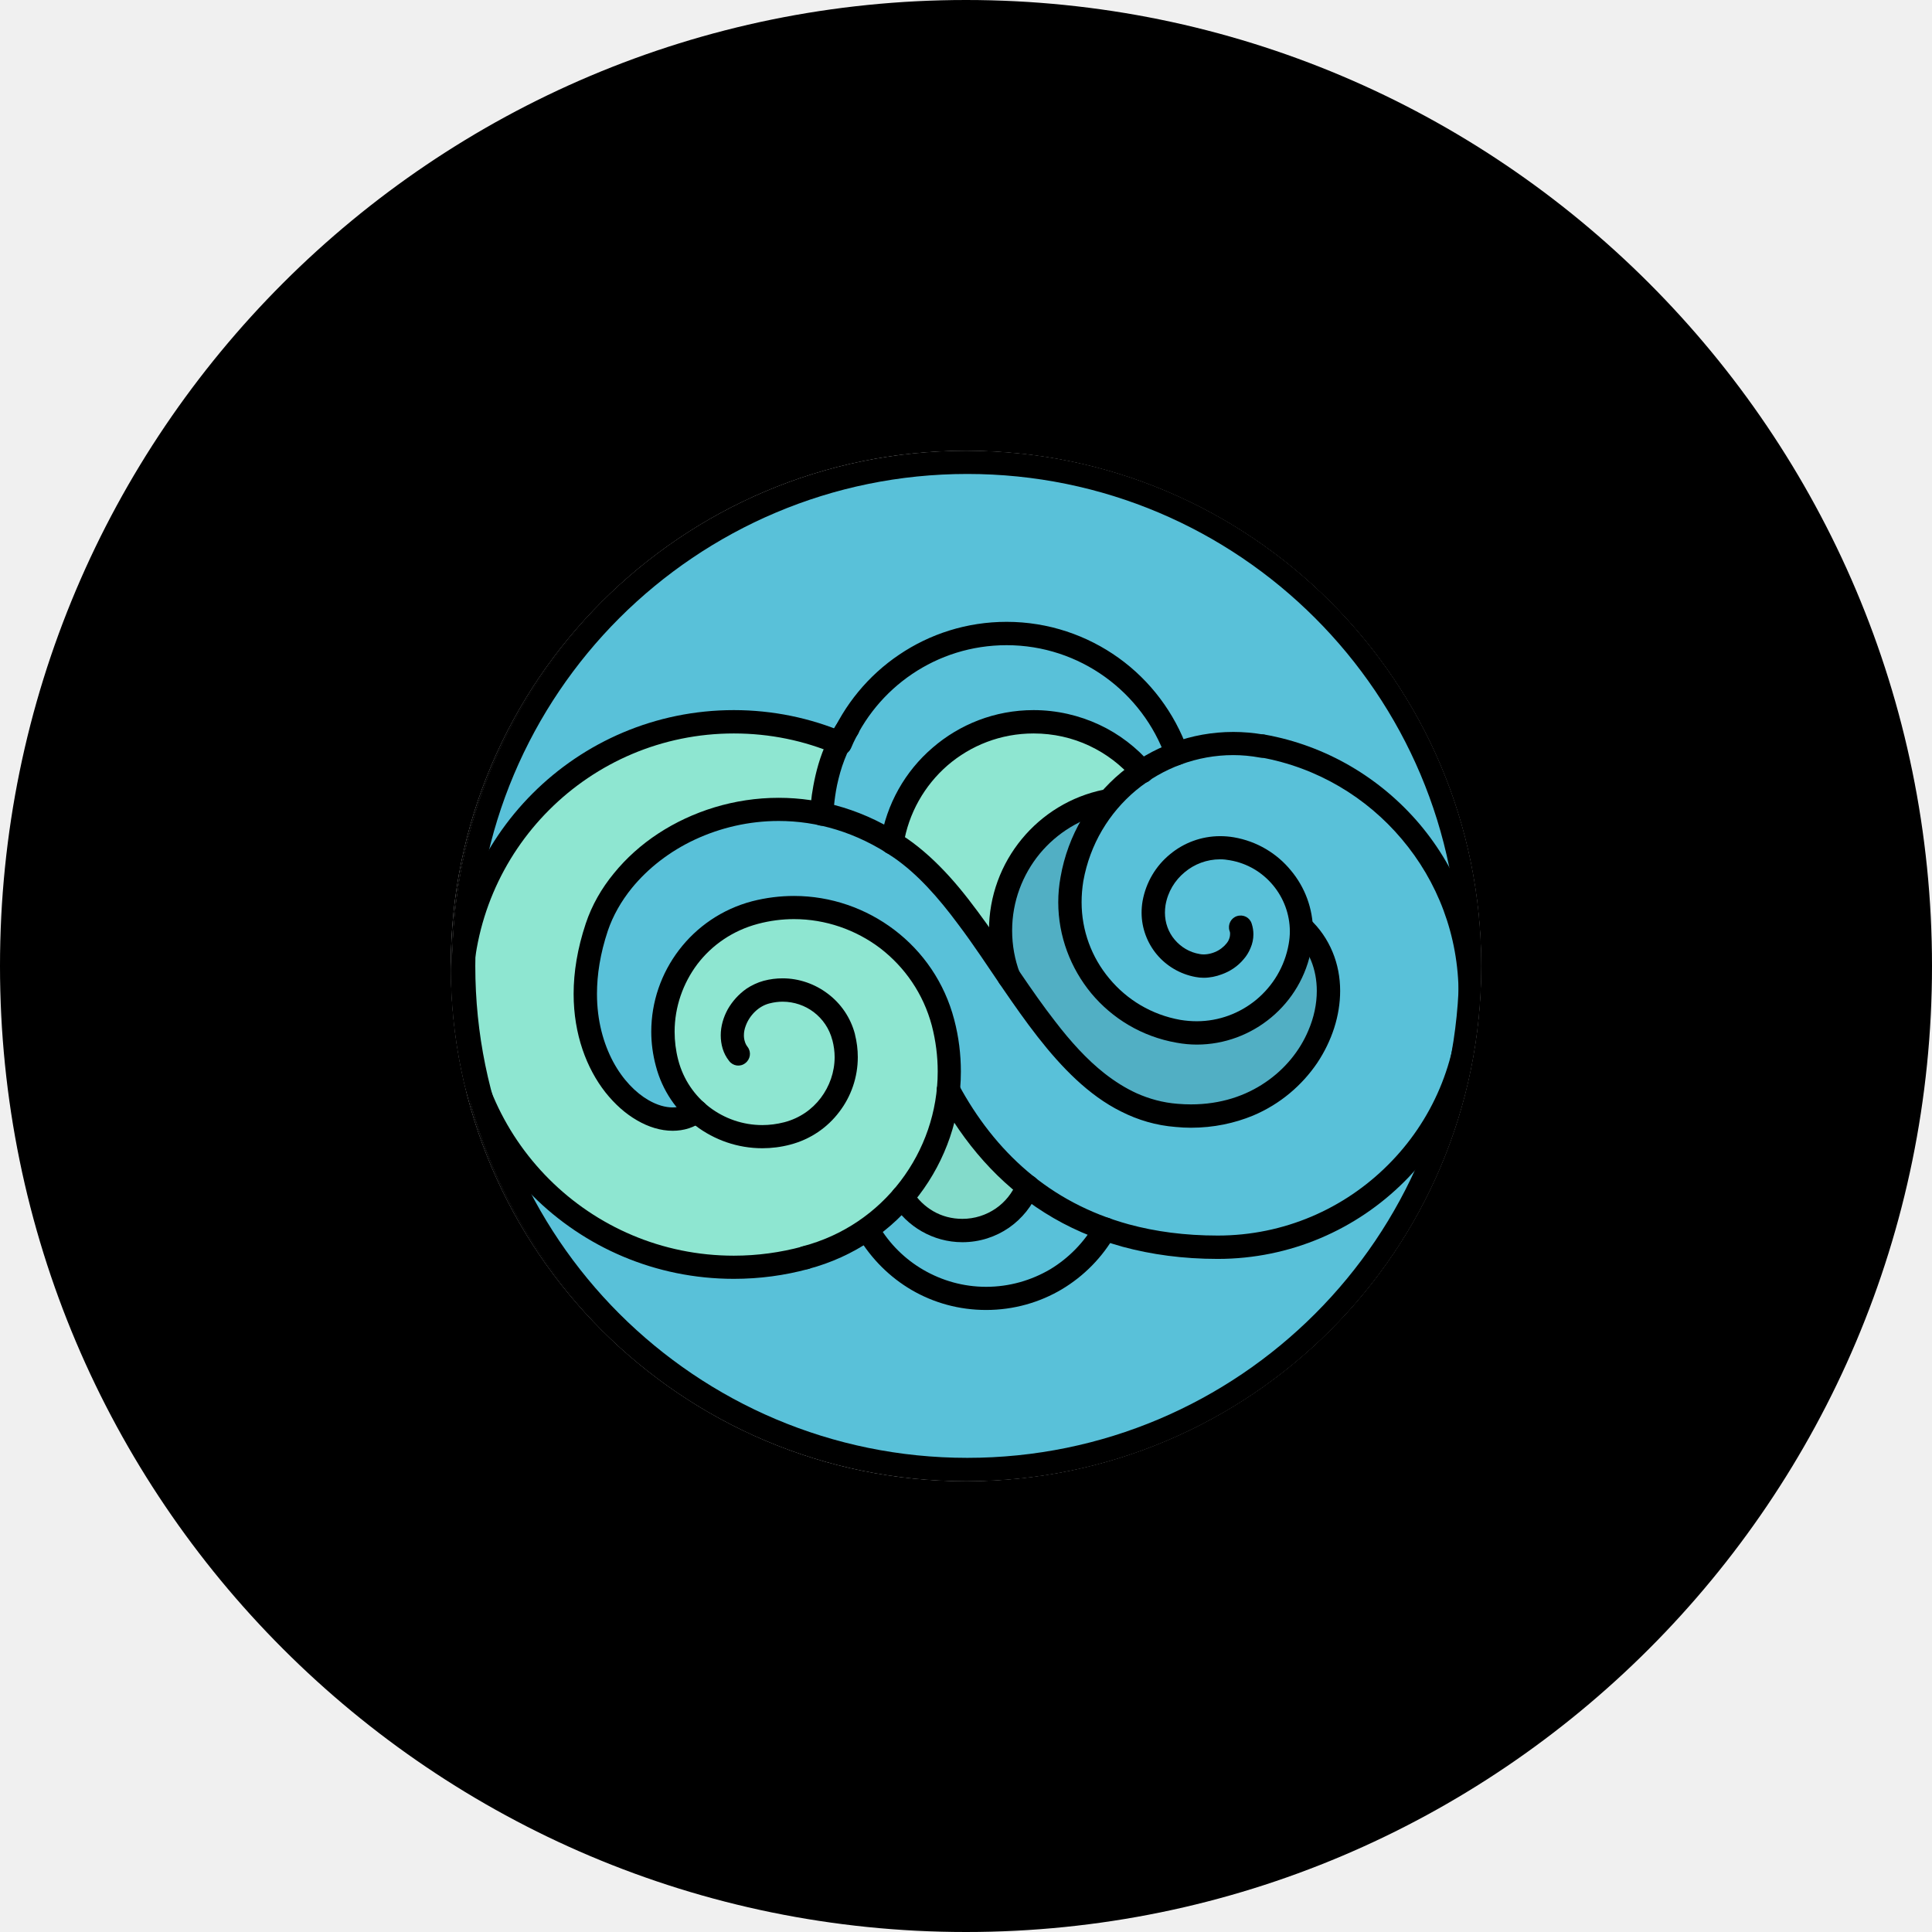
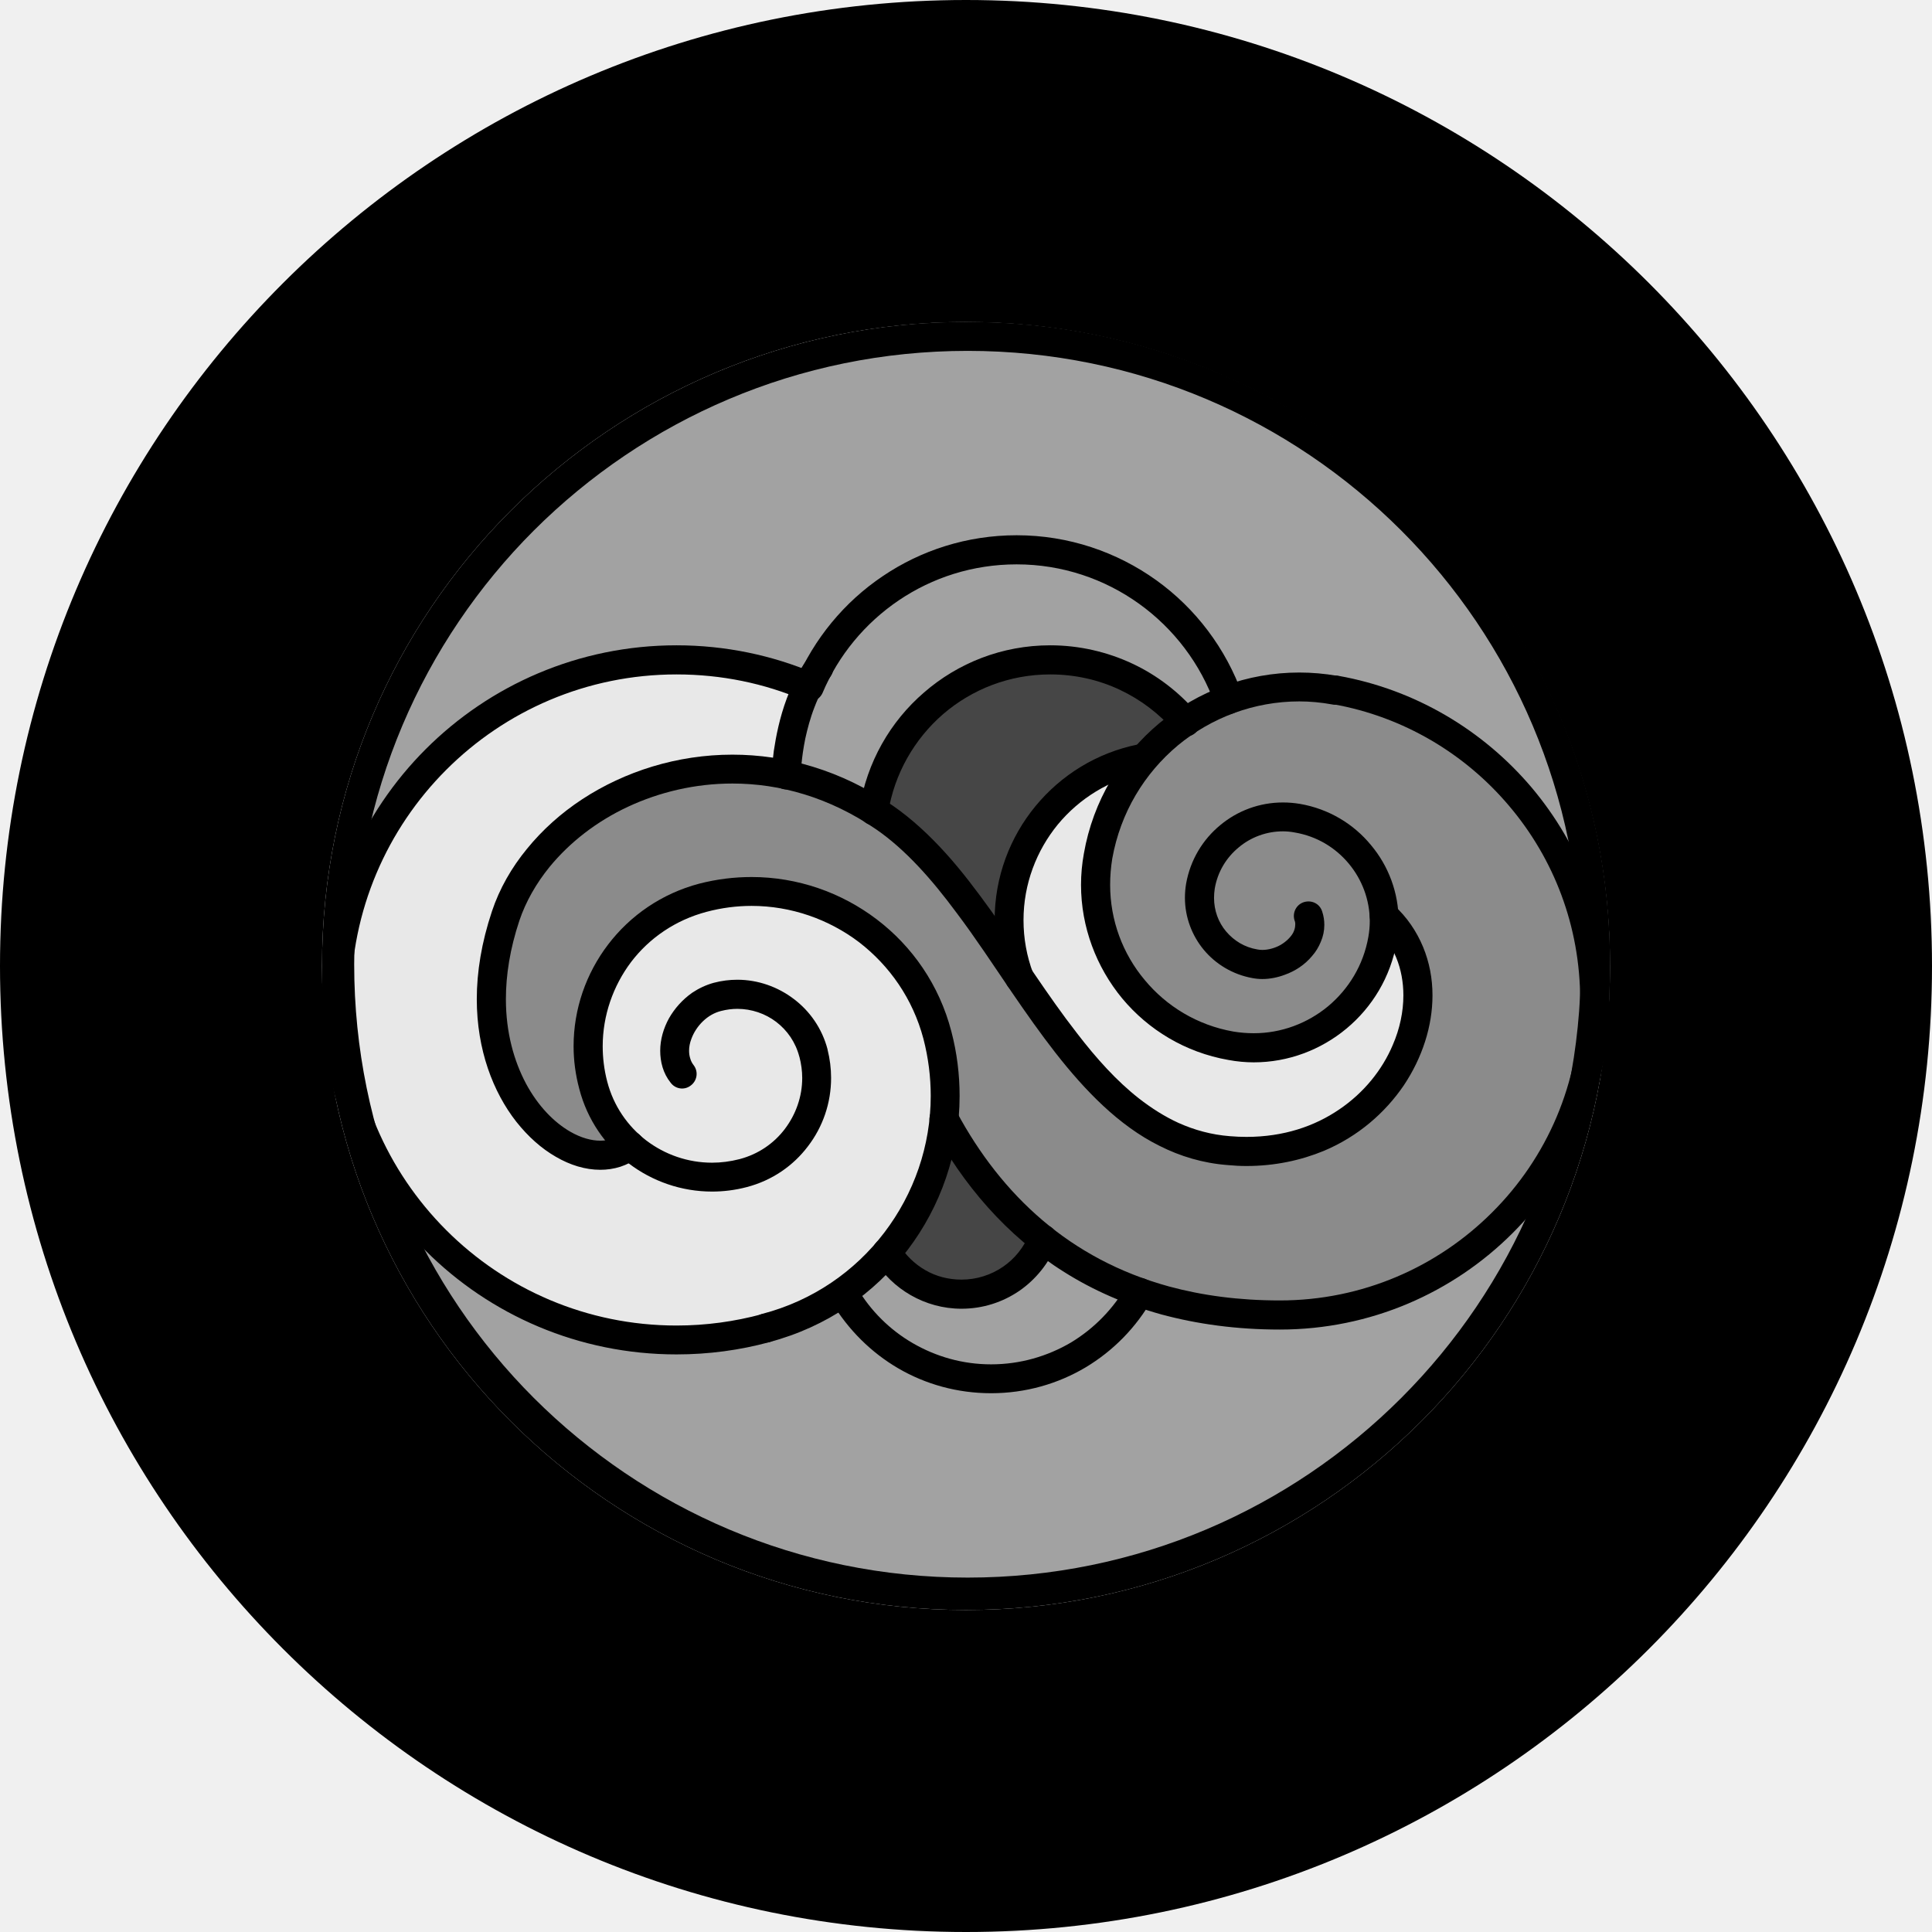
<svg xmlns="http://www.w3.org/2000/svg" style="isolation:isolate" viewBox="0 0 960 960" width="960pt" height="960pt">
-   <g>
+   <defs>
+     <clipPath id="_clipPath_N3Wp8GJYSjOvTK4nupOxmdDxIlHEKq0A">
+       <rect width="960" height="960" />
+     </clipPath>
+   </defs>
+   <g clip-path="url(#_clipPath_N3Wp8GJYSjOvTK4nupOxmdDxIlHEKq0A)">
+     <path d=" M 0 480 C 0 215.081 215.081 0 480 0 C 744.919 0 960 215.081 960 480 C 960 744.919 744.919 960 480 960 C 215.081 960 0 744.919 0 480 Z  M 160 480 C 160 303.387 303.387 160 480 160 C 656.613 160 800 303.387 800 480 C 800 656.613 656.613 800 480 800 C 303.387 800 160 656.613 160 480 Z " fill-rule="evenodd" fill="rgb(0,0,0)" />
+     <path d=" M 160 480 C 160 303.387 303.387 160 480 160 C 656.613 160 800 303.387 800 480 C 800 656.613 656.613 800 480 800 C 303.387 800 160 656.613 160 480 Z  M 184 480 C 183.99 459.96 186.01 439.98 190.02 420.35 C 193.92 401.33 199.69 382.74 207.26 364.85 C 222.17 329.69 243.72 297.73 270.74 270.74 C 297.73 243.72 329.69 222.17 364.85 207.26 C 382.74 199.69 401.33 193.92 420.35 190.02 C 439.98 186.01 459.97 183.99 480 184 C 500.03 183.99 520.02 186.01 539.65 190.02 C 558.67 193.92 577.26 199.69 595.15 207.26 C 630.31 222.17 662.27 243.72 689.26 270.74 C 716.28 297.73 737.83 329.69 752.74 364.85 C 760.31 382.74 766.08 401.33 769.98 420.35 C 773.99 439.98 776.01 459.97 776 480 C 776.01 500.03 773.99 520.02 769.98 539.65 C 766.08 558.67 760.31 577.26 752.74 595.15 C 737.83 630.31 716.28 662.27 689.26 689.26 C 662.27 716.28 630.31 737.83 595.15 752.74 C 577.26 760.31 558.67 766.08 539.65 769.98 C 520.02 773.99 500.03 776.01 480 776 C 459.97 776.01 439.98 773.99 420.35 769.98 C 401.33 766.08 382.74 760.31 364.85 752.74 C 329.69 737.83 297.73 716.28 270.74 689.26 C 243.72 662.27 222.17 630.31 207.26 595.15 C 199.69 577.26 193.92 558.67 190.02 539.65 C 186.01 520.02 183.99 500.03 184 480 Z " fill-rule="evenodd" fill="rgb(0,0,0)" />
    <g>
-       <g>
-         <g>
-           <path d=" M 730.902 480 C 730.902 618.187 618.845 730.152 480.66 730.152 C 342.475 730.152 230.418 618.187 230.418 480 C 230.418 341.813 342.475 229.754 480.66 229.754 C 618.845 229.754 730.902 341.813 730.902 480 Z " fill="rgb(89,193,217)" />
-           <path d=" M 366.245 358.603 C 384.733 358.603 402.56 362.565 418.595 369.073 C 410.766 384.825 410.012 402.37 410.012 404.351 C 360.02 393.881 311.254 421.895 298.237 460.663 C 275.788 527.257 324.837 569.421 347.758 552.348 C 340.872 546.028 335.495 537.916 333.043 528.2 C 324.365 495.375 344.173 462.078 376.715 453.4 C 417.652 442.741 459.532 467.266 470.19 508.109 C 473.114 519.428 473.869 530.747 472.831 541.689 C 470.945 561.403 462.739 579.891 450.099 594.794 C 444.911 600.737 438.969 606.113 432.366 610.735 C 423.405 617.055 413.124 621.866 401.805 624.884 L 401.805 625.073 C 390.581 627.997 378.602 629.695 366.245 629.695 C 291.352 629.695 230.701 569.138 230.701 494.149 C 230.701 419.254 291.352 358.603 366.245 358.603 Z " fill="rgb(142,230,209)" />
-           <path d=" M 550.743 610.641 C 539.141 631.298 516.975 645.07 491.602 645.07 C 466.7 645.07 445.1 631.77 433.121 611.867 L 432.366 610.735 C 438.969 606.113 444.911 600.737 450.099 594.794 C 456.23 604.793 467.172 611.396 479.811 611.396 C 494.62 611.396 507.165 602.34 512.353 589.512 C 523.389 598.379 536.312 605.642 550.743 610.641 L 550.743 610.641 Z " fill="rgb(89,193,217)" />
-           <path d=" M 512.353 589.512 C 507.165 602.34 494.62 611.396 479.811 611.396 C 467.172 611.396 456.23 604.793 450.099 594.794 C 462.739 579.891 470.945 561.403 472.831 541.689 C 483.018 560.177 495.846 576.589 512.353 589.512 Z " fill="rgb(131,219,203)" />
-           <path d=" M 515.089 358.603 C 536.783 358.603 556.025 368.318 569.042 383.41 C 562.722 387.655 556.968 392.843 552.064 398.597 L 551.309 397.937 C 521.22 404.068 498.865 430.762 498.865 462.361 C 498.865 470.473 500.28 478.019 502.921 485.188 C 486.32 460.852 470.19 435.856 449.156 421.424 C 447.741 420.48 446.326 419.632 444.911 418.783 C 450.288 384.825 479.717 358.603 515.089 358.603 L 515.089 358.603 Z " fill="rgb(142,230,209)" />
-           <path d=" M 587.247 512.542 C 615.544 517.353 642.709 498.394 647.52 470.001 Q 648.463 465.38 647.991 460.663 L 648.18 460.663 C 681.193 490.753 650.821 559.705 586.303 554.234 C 548.951 551.122 525.653 518.768 502.921 485.377 L 502.921 485.188 C 500.28 478.019 498.865 470.473 498.865 462.361 C 498.865 430.762 521.22 404.068 551.309 397.937 L 552.064 398.597 C 543.197 409.256 536.783 422.273 534.236 436.799 C 528.011 472.36 551.686 506.223 587.247 512.542 Z " fill="rgb(81,175,196)" />
-           <path d=" M 629.032 370.677 C 687.702 381.147 732.128 432.46 732.128 494.149 C 732.128 563.573 675.911 619.696 606.677 619.696 C 585.643 619.696 567.156 616.584 550.743 610.641 C 536.312 605.642 523.389 598.379 512.353 589.512 C 495.846 576.589 483.018 560.177 472.831 541.689 C 473.869 530.747 473.114 519.428 470.19 508.109 C 459.532 467.266 417.652 442.741 376.715 453.4 C 344.173 462.078 324.365 495.375 333.043 528.2 C 335.495 537.916 340.872 546.028 347.758 552.348 C 324.837 569.421 275.788 527.257 298.237 460.663 C 311.254 421.895 360.02 393.881 410.012 404.351 C 421.708 406.898 433.498 411.614 444.911 418.783 C 446.326 419.632 447.741 420.48 449.156 421.424 C 470.19 435.856 486.32 460.852 502.921 485.188 L 502.921 485.377 C 525.653 518.768 548.951 551.122 586.303 554.234 C 650.821 559.705 681.193 490.753 648.18 460.663 L 647.991 460.663 Q 648.463 465.38 647.52 470.001 C 642.709 498.394 615.544 517.353 587.247 512.542 C 551.686 506.223 528.011 472.36 534.236 436.799 C 536.783 422.273 543.197 409.256 552.064 398.597 C 556.968 392.843 562.722 387.655 569.042 383.41 C 574.324 379.826 580.172 376.808 586.303 374.45 C 599.414 369.545 613.846 368.035 628.56 370.677 L 629.032 370.677 Z " fill="rgb(89,193,217)" />
-           <path d=" M 398.693 619.414 C 387.845 622.337 376.432 623.941 364.642 623.941 C 328.798 623.941 296.351 609.415 272.864 585.928 C 249.377 562.441 234.852 530.087 234.852 494.243 C 234.852 458.399 249.377 425.951 272.864 402.464 C 296.351 378.977 328.798 364.451 364.642 364.451 C 382.563 364.451 399.636 368.035 415.105 374.638 C 418.029 375.864 421.425 374.544 422.651 371.62 C 423.877 368.601 422.557 365.206 419.633 363.979 C 402.748 356.811 384.072 352.849 364.642 352.849 C 325.591 352.849 290.22 368.696 264.658 394.258 C 239.096 419.82 223.344 455.192 223.344 494.243 C 223.344 533.2 239.096 568.572 264.658 594.134 C 290.22 619.696 325.591 635.449 364.642 635.449 C 377.47 635.449 389.92 633.751 401.711 630.544 C 404.824 629.695 406.616 626.582 405.767 623.469 C 405.012 620.357 401.805 618.564 398.693 619.414 L 398.693 619.414 Z " fill="rgb(0,0,0)" />
-           <path d=" M 626.391 376.336 C 654.405 381.335 679.024 396.144 696.568 416.99 C 714.207 437.836 724.771 464.719 724.771 494.243 C 724.771 527.352 711.377 557.253 689.683 578.853 C 667.988 600.548 638.087 613.943 605.074 613.943 C 588.756 613.943 574.136 611.962 560.93 608.377 C 541.028 602.907 524.427 593.851 510.467 581.966 C 496.507 570.081 485.188 555.366 476.321 538.859 C 474.718 536.029 471.228 534.992 468.492 536.501 C 465.663 538.01 464.625 541.5 466.134 544.33 C 478.774 567.817 496.129 588.192 519.144 602.623 C 530.652 609.887 543.574 615.546 557.817 619.508 C 572.155 623.375 587.813 625.545 605.074 625.545 C 641.294 625.545 674.119 610.83 697.889 587.06 C 721.658 563.29 736.373 530.464 736.373 494.243 C 736.373 461.984 724.677 432.366 705.435 409.539 C 686.098 386.712 659.122 370.488 628.466 365.017 C 625.353 364.451 622.335 366.526 621.769 369.639 C 621.203 372.752 623.278 375.77 626.391 376.336 L 626.391 376.336 Z " fill="rgb(0,0,0)" />
-           <path d=" M 544.14 607.811 C 538.764 617.244 531.029 625.167 521.786 630.733 C 512.448 636.203 501.6 639.411 489.998 639.411 C 478.585 639.411 468.021 636.298 458.871 631.015 C 449.722 625.733 441.987 618.093 436.611 608.943 C 434.913 606.208 431.423 605.359 428.688 606.962 C 425.952 608.566 425.009 612.15 426.613 614.886 C 433.121 625.639 442.176 634.694 453.023 641.014 C 463.871 647.334 476.51 650.918 489.998 650.918 C 503.77 650.918 516.692 647.145 527.634 640.637 C 538.67 634.034 547.819 624.696 554.139 613.565 C 555.742 610.735 554.799 607.245 551.969 605.642 C 549.234 604.133 545.65 605.076 544.14 607.811 Z " fill="rgb(0,0,0)" />
-           <path d=" M 401.617 630.544 C 424.443 624.507 443.402 611.301 456.702 593.851 C 469.907 576.495 477.453 554.989 477.453 532.445 C 477.453 523.956 476.416 515.278 474.152 506.694 C 469.341 488.206 458.588 472.831 444.44 462.078 C 430.291 451.325 412.841 445.194 394.542 445.194 C 387.657 445.194 380.677 446.043 373.697 447.835 C 358.699 451.797 346.154 460.569 337.382 472.077 C 328.61 483.584 323.611 497.733 323.611 512.637 C 323.611 518.296 324.365 523.956 325.874 529.615 C 329.081 541.972 336.25 552.159 345.588 559.328 C 355.02 566.497 366.622 570.553 378.79 570.553 C 383.318 570.553 388.034 569.987 392.656 568.761 C 402.748 566.119 411.143 560.271 416.992 552.536 C 422.934 544.802 426.235 535.275 426.235 525.276 C 426.235 521.503 425.764 517.73 424.82 513.957 L 424.82 513.863 C 422.651 505.562 417.746 498.582 411.332 493.772 C 405.012 488.961 397.089 486.131 388.883 486.131 C 385.77 486.131 382.658 486.508 379.45 487.357 C 376.338 488.206 373.414 489.621 370.867 491.319 C 367 494.054 363.887 497.545 361.623 501.506 C 359.454 505.468 358.133 509.901 358.133 514.429 C 358.133 516.598 358.416 518.862 359.076 521.032 C 359.737 523.201 360.774 525.276 362.284 527.163 C 364.17 529.71 367.754 530.276 370.301 528.295 C 372.848 526.408 373.414 522.824 371.527 520.277 Q 370.49 518.956 370.112 517.542 Q 369.641 516.127 369.641 514.429 C 369.641 512.92 369.924 511.316 370.584 509.618 C 371.527 507.071 373.131 504.619 375.206 502.638 C 377.281 500.657 379.733 499.242 382.374 498.582 Q 385.676 497.733 388.883 497.733 C 394.542 497.733 400.013 499.62 404.352 502.921 C 408.785 506.317 412.087 511.033 413.596 516.881 L 413.596 516.787 Q 414.728 521.126 414.728 525.276 C 414.728 532.728 412.181 539.802 407.842 545.556 C 403.503 551.31 397.278 555.649 389.732 557.63 C 386.053 558.573 382.374 559.045 378.79 559.045 C 369.169 559.045 360.02 555.838 352.568 550.178 C 345.211 544.519 339.551 536.501 337.005 526.691 C 335.778 521.975 335.212 517.259 335.212 512.637 C 335.212 500.374 339.363 488.584 346.531 479.057 C 353.794 469.53 364.17 462.361 376.621 459.06 C 382.658 457.456 388.694 456.702 394.542 456.702 C 410.2 456.702 425.292 461.984 437.46 471.228 C 449.533 480.566 458.777 493.677 463.022 509.618 C 465.002 517.259 465.946 524.899 465.946 532.445 C 465.946 552.348 459.249 571.402 447.458 586.871 C 435.762 602.246 418.972 614.037 398.693 619.319 C 395.674 620.168 393.788 623.281 394.637 626.394 C 395.391 629.506 398.598 631.298 401.617 630.544 L 401.617 630.544 Z " fill="rgb(0,0,0)" />
-           <path d=" M 627.995 365.017 Q 620.354 363.696 612.808 363.696 C 591.963 363.696 572.343 371.148 557.063 383.882 C 541.782 396.616 530.652 414.727 526.973 435.856 Q 525.841 442.081 525.841 448.307 C 525.841 465.191 531.973 481.132 542.254 493.583 C 552.63 506.034 567.344 515.089 584.605 518.108 Q 589.699 519.051 594.698 519.051 C 608.47 519.051 621.486 514.052 631.673 505.562 C 641.86 497.073 649.217 485.094 651.67 471.039 Q 652.425 466.889 652.425 462.833 C 652.425 451.419 648.369 440.76 641.389 432.46 C 634.503 424.065 624.599 418.028 613.091 416.047 Q 609.696 415.481 606.3 415.481 C 596.962 415.481 588.19 418.783 581.304 424.536 C 574.418 430.196 569.419 438.308 567.721 447.835 Q 567.25 450.665 567.25 453.494 C 567.25 461.229 570.08 468.587 574.796 474.246 C 579.512 479.906 586.303 484.056 594.132 485.471 Q 596.113 485.848 598.094 485.848 C 601.206 485.848 604.319 485.188 607.055 484.15 C 611.299 482.641 615.072 480.094 617.902 476.699 C 619.411 475.001 620.543 473.114 621.392 471.039 C 622.335 468.87 622.807 466.606 622.807 464.248 C 622.807 462.455 622.524 460.663 621.958 458.965 C 621.015 455.853 617.808 454.249 614.695 455.192 C 611.676 456.136 609.979 459.343 610.922 462.455 Q 611.299 463.304 611.205 464.248 C 611.205 465.285 610.922 466.323 610.356 467.455 C 609.413 469.153 607.621 470.945 605.357 472.265 C 603.187 473.492 600.546 474.246 598.094 474.246 Q 597.056 474.246 596.113 474.057 C 591.02 473.209 586.775 470.567 583.662 466.889 C 580.549 463.21 578.852 458.494 578.852 453.494 Q 578.852 451.702 579.135 449.816 C 580.267 443.119 583.757 437.459 588.661 433.403 C 593.472 429.347 599.697 426.989 606.3 426.989 Q 608.658 426.989 611.111 427.461 C 619.883 428.97 627.24 433.497 632.522 439.817 C 637.804 446.137 640.917 454.249 640.917 462.833 Q 640.917 465.851 640.351 469.058 C 638.37 480.377 632.428 489.904 624.316 496.696 C 616.11 503.487 605.734 507.449 594.698 507.449 Q 590.642 507.449 586.586 506.788 C 572.155 504.242 559.893 496.696 551.215 486.226 C 542.443 475.755 537.443 462.455 537.443 448.307 Q 537.443 443.119 538.292 437.836 C 541.594 419.443 551.12 403.879 564.42 392.749 C 577.72 381.713 594.793 375.204 612.808 375.204 Q 619.317 375.204 626.014 376.43 C 629.126 376.996 632.145 374.827 632.711 371.714 C 633.277 368.601 631.202 365.583 627.995 365.017 L 627.995 365.017 Z " fill="rgb(0,0,0)" />
-           <path d=" M 422.84 371.808 C 429.159 356.811 439.818 343.982 453.212 334.927 C 466.606 325.872 482.735 320.59 500.185 320.59 C 518.39 320.59 535.274 326.438 549.045 336.342 C 562.817 346.246 573.475 360.206 579.229 376.43 C 580.361 379.449 583.662 381.052 586.586 379.92 C 589.605 378.883 591.208 375.581 590.171 372.563 C 583.568 354.075 571.494 338.134 555.837 326.909 C 540.179 315.685 520.937 308.987 500.185 308.987 C 480.377 308.987 461.984 315.024 446.798 325.306 C 431.517 335.587 419.444 350.208 412.181 367.281 C 410.955 370.299 412.275 373.695 415.199 374.921 C 418.218 376.147 421.519 374.732 422.84 371.808 L 422.84 371.808 Z " fill="rgb(0,0,0)" />
-           <path d=" M 342.664 547.632 Q 340.778 548.952 338.702 549.612 Q 336.627 550.273 334.269 550.273 C 330.685 550.273 326.535 549.141 322.29 546.688 C 315.876 543.01 309.462 536.501 304.651 527.54 C 299.841 518.485 296.634 507.166 296.634 493.866 C 296.634 484.339 298.237 473.869 302.01 462.55 C 304.557 455.004 308.707 447.741 313.989 441.232 C 322.007 431.422 332.76 423.027 345.305 417.179 C 357.85 411.331 372.093 407.935 386.902 407.935 C 405.767 407.935 425.575 413.406 444.251 426.234 C 455.853 434.252 466.323 446.043 476.227 459.437 C 483.773 469.435 490.942 480.377 498.393 491.319 C 509.523 507.543 521.031 523.673 534.708 536.407 C 541.499 542.727 548.951 548.292 557.157 552.348 C 565.363 556.498 574.418 559.234 584.228 559.988 Q 588.095 560.366 591.774 560.366 C 603.093 560.366 613.469 558.102 622.618 554.329 C 636.295 548.575 647.048 539.142 654.5 528.2 C 661.857 517.164 665.913 504.619 665.913 492.357 C 665.913 485.66 664.687 479.151 662.14 473.02 C 659.593 466.889 655.726 461.135 650.538 456.419 C 648.18 454.249 644.501 454.438 642.426 456.796 C 640.257 459.154 640.445 462.833 642.803 464.908 C 646.671 468.587 649.595 472.737 651.481 477.359 C 653.368 481.981 654.311 487.074 654.311 492.357 C 654.311 498.865 652.896 505.657 650.066 512.165 C 645.916 521.975 638.653 531.125 628.749 537.822 C 618.939 544.519 606.583 548.763 591.774 548.763 Q 588.567 548.763 585.171 548.48 C 577.814 547.915 571.023 546.028 564.703 543.198 C 559.138 540.651 553.95 537.35 548.857 533.388 C 540.085 526.503 531.973 517.542 524.238 507.449 C 512.542 492.451 501.695 475.095 490.093 458.777 C 484.245 450.665 478.302 442.741 471.794 435.573 C 465.38 428.498 458.4 421.99 450.759 416.707 C 430.197 402.559 408.031 396.427 386.902 396.427 C 364.83 396.427 343.985 403.125 327.101 414.161 C 318.611 419.726 311.16 426.423 305.029 433.969 C 298.898 441.421 294.087 449.816 291.069 458.871 C 286.919 471.322 285.032 483.018 285.032 493.866 C 285.032 514.052 291.54 530.936 300.784 542.727 C 305.5 548.669 310.782 553.385 316.536 556.687 C 322.196 559.988 328.232 561.875 334.269 561.875 C 336.91 561.875 339.646 561.497 342.287 560.649 C 344.834 559.8 347.286 558.573 349.55 556.876 C 352.096 554.989 352.662 551.31 350.682 548.763 C 348.795 546.217 345.211 545.745 342.664 547.632 L 342.664 547.632 Z " fill="rgb(0,0,0)" />
-           <path d=" M 414.162 404.539 L 410.766 404.539 L 414.162 404.539 L 410.766 404.539 L 414.162 404.539 C 414.162 403.879 414.35 397.842 415.954 390.013 C 416.803 386.146 417.935 381.807 419.633 377.468 C 421.236 373.223 423.405 368.979 426.047 365.206 C 427.933 362.565 427.273 358.98 424.632 357.094 C 422.085 355.301 418.501 355.867 416.614 358.508 C 413.124 363.508 410.577 368.79 408.597 373.978 C 405.673 381.807 404.258 389.259 403.409 394.918 C 402.654 400.483 402.654 404.256 402.654 404.351 C 402.56 407.558 405.107 410.199 408.314 410.293 C 411.521 410.293 414.067 407.746 414.162 404.539 L 414.162 404.539 Z " fill="rgb(0,0,0)" />
-           <path d=" M 448.967 419.632 C 451.42 404.068 459.437 390.202 470.851 380.298 C 482.358 370.393 497.261 364.451 513.579 364.451 C 523.483 364.451 532.916 366.62 541.311 370.582 C 549.706 374.544 557.157 380.203 563.1 387.184 C 565.175 389.636 568.853 389.919 571.306 387.844 C 573.664 385.769 573.947 382.09 571.872 379.637 C 564.797 371.431 556.12 364.734 546.216 360.112 C 536.312 355.49 525.181 352.849 513.579 352.849 C 494.337 352.849 476.793 359.923 463.305 371.62 C 449.816 383.222 440.478 399.446 437.554 417.934 C 437.082 421.046 439.252 423.971 442.365 424.536 C 445.572 425.008 448.496 422.839 448.967 419.632 L 448.967 419.632 Z " fill="rgb(0,0,0)" />
-           <path d=" M 505.279 587.343 C 503.109 592.719 499.431 597.341 494.715 600.548 C 489.998 603.755 484.339 605.642 478.208 605.642 C 472.926 605.642 468.021 604.321 463.776 601.869 C 459.532 599.416 455.947 595.926 453.401 591.776 C 451.703 589.04 448.118 588.192 445.383 589.89 C 442.742 591.587 441.893 595.172 443.497 597.813 C 447.081 603.661 452.08 608.472 458.023 611.867 C 463.965 615.263 470.851 617.244 478.208 617.244 C 486.791 617.244 494.715 614.603 501.317 610.075 C 507.826 605.547 513.013 599.133 516.032 591.682 C 517.164 588.663 515.749 585.362 512.825 584.136 C 509.806 582.909 506.411 584.419 505.279 587.343 L 505.279 587.343 Z " fill="rgb(0,0,0)" />
-           <path d=" M 506.694 483.396 C 504.241 476.793 502.921 469.813 502.921 462.361 C 502.921 447.929 508.109 434.629 516.598 424.253 C 525.181 413.878 537.16 406.426 550.837 403.596 C 553.95 403.03 555.931 399.917 555.365 396.805 C 554.705 393.692 551.686 391.711 548.479 392.371 C 532.161 395.673 517.918 404.539 507.731 416.896 C 497.544 429.253 491.413 445.1 491.413 462.361 C 491.413 471.228 493.017 479.623 495.941 487.357 C 496.978 490.376 500.374 491.885 503.298 490.753 C 506.316 489.716 507.826 486.32 506.694 483.396 L 506.694 483.396 Z " fill="rgb(0,0,0)" />
-           <path d=" M 730.902 480 L 725.054 480 C 725.054 547.443 697.7 608.566 653.462 652.805 C 609.224 697.043 548.196 724.398 480.66 724.398 C 413.124 724.398 352.096 697.043 307.764 652.805 C 263.526 608.566 236.172 547.443 236.172 480 C 236.172 412.463 263.526 351.34 307.764 307.101 C 352.096 262.862 413.124 235.508 480.66 235.508 C 548.196 235.508 609.224 262.862 653.462 307.101 C 697.7 351.34 725.054 412.463 725.054 480 L 730.902 480 L 736.656 480 C 736.656 409.256 707.981 345.303 661.668 298.989 C 615.355 252.675 551.309 224 480.66 224 C 410.012 224 345.965 252.675 299.652 298.989 C 253.339 345.303 224.665 409.256 224.665 480 C 224.665 550.65 253.339 614.697 299.652 661.011 C 345.965 707.325 410.012 736 480.66 736 C 551.309 736 615.355 707.325 661.668 661.011 C 707.981 614.697 736.656 550.65 736.656 480 L 730.902 480 Z " fill="rgb(0,0,0)" />
-         </g>
-         <path d=" M 0 480 C 0 215.081 215.081 0 480 0 C 744.919 0 960 215.081 960 480 C 960 744.919 744.919 960 480 960 C 215.081 960 0 744.919 0 480 Z  M 224 480 C 224 338.71 338.71 224 480 224 C 621.29 224 736 338.71 736 480 C 736 621.29 621.29 736 480 736 C 338.71 736 224 621.29 224 480 Z " fill-rule="evenodd" fill="rgb(255,255,255)" />
-         <mask id="_mask_7RsPJPjDMkoVO0FlQEQ1iDTeRzl0hcv3">
-           <circle vector-effect="non-scaling-stroke" cx="480" cy="480" r="480" fill="white" stroke="none" />
-         </mask>
-         <circle vector-effect="non-scaling-stroke" cx="480" cy="480" r="480" fill="none" />
-         <circle vector-effect="non-scaling-stroke" cx="480" cy="480" r="480" fill="none" mask="url(#_mask_7RsPJPjDMkoVO0FlQEQ1iDTeRzl0hcv3)" stroke-width="1" stroke="rgb(232,232,232)" stroke-linejoin="miter" stroke-linecap="square" stroke-miterlimit="3" />
-         <path d=" M 0 480 C 0 215.081 215.081 0 480 0 C 744.919 0 960 215.081 960 480 C 960 744.919 744.919 960 480 960 C 215.081 960 0 744.919 0 480 Z  M 224 480 C 224 338.71 338.71 224 480 224 C 621.29 224 736 338.71 736 480 C 736 621.29 621.29 736 480 736 C 338.71 736 224 621.29 224 480 Z " fill-rule="evenodd" fill="rgb(0,0,0)" />
-         <mask id="_mask_hkn5hZ7wGEolApHsslhqB2l9fQKbWlgf">
-           <circle vector-effect="non-scaling-stroke" cx="480" cy="480" r="256" fill="white" stroke="none" />
-         </mask>
-         <circle vector-effect="non-scaling-stroke" cx="480" cy="480" r="256" fill="none" />
-         <circle vector-effect="non-scaling-stroke" cx="480" cy="480" r="256" fill="none" mask="url(#_mask_hkn5hZ7wGEolApHsslhqB2l9fQKbWlgf)" stroke-width="2" stroke="rgb(0,0,0)" stroke-linejoin="miter" stroke-linecap="square" stroke-miterlimit="3" />
-       </g>
+       <path d=" M 792.826 479.182 C 792.826 651.475 653.113 791.073 480.823 791.073 C 308.534 791.073 168.82 651.475 168.82 479.182 C 168.82 306.89 308.534 167.174 480.823 167.174 C 653.113 167.174 792.826 306.89 792.826 479.182 Z " fill="rgb(162,162,162)" />
+       <path d=" M 338.17 327.823 C 361.22 327.823 383.447 332.763 403.44 340.878 C 393.679 360.518 392.738 382.393 392.738 384.862 C 330.408 371.808 269.607 406.737 253.377 455.073 C 225.388 538.103 286.542 590.672 315.119 569.386 C 306.534 561.506 299.831 551.392 296.773 539.279 C 285.954 498.352 310.65 456.837 351.224 446.017 C 402.264 432.728 454.48 463.305 467.769 514.229 C 471.415 528.341 472.356 542.454 471.062 556.096 C 468.71 580.676 458.479 603.727 442.72 622.308 C 436.251 629.718 428.842 636.421 420.61 642.184 C 409.438 650.063 396.619 656.061 382.506 659.825 L 382.506 660.06 C 368.512 663.706 353.576 665.823 338.17 665.823 C 244.792 665.823 169.173 590.32 169.173 496.823 C 169.173 403.444 244.792 327.823 338.17 327.823 Z " fill="rgb(232,232,232)" />
+       <path d=" M 568.203 642.066 C 553.738 667.822 526.101 684.992 494.465 684.992 C 463.418 684.992 436.487 668.41 421.551 643.595 L 420.61 642.184 C 428.842 636.421 436.251 629.718 442.72 622.308 C 450.364 634.775 464.006 643.007 479.765 643.007 C 498.229 643.007 513.87 631.717 520.338 615.722 C 534.098 626.777 550.21 635.833 568.203 642.066 L 568.203 642.066 Z " fill="rgb(162,162,162)" />
+       <path d=" M 520.338 615.722 C 513.87 631.717 498.229 643.007 479.765 643.007 C 464.006 643.007 450.364 634.775 442.72 622.308 C 458.479 603.727 468.71 580.676 471.062 556.096 C 483.763 579.147 499.758 599.61 520.338 615.722 Z " fill="rgb(70,70,70)" />
+       <path d=" M 523.749 327.823 C 550.798 327.823 574.789 339.937 591.018 358.754 C 583.139 364.046 575.965 370.514 569.849 377.688 L 568.908 376.865 C 531.393 384.51 503.521 417.792 503.521 457.19 C 503.521 467.304 505.285 476.712 508.578 485.651 C 487.88 455.308 467.769 424.143 441.544 406.149 C 439.78 404.973 438.015 403.914 436.251 402.856 C 442.955 360.518 479.647 327.823 523.749 327.823 L 523.749 327.823 Z " fill="rgb(70,70,70)" />
+       <path d=" M 613.716 519.756 C 648.997 525.754 682.867 502.115 688.864 466.716 Q 690.04 460.953 689.452 455.073 L 689.688 455.073 C 730.849 492.589 692.981 578.559 612.54 571.738 C 565.968 567.857 536.92 527.518 508.578 485.886 L 508.578 485.651 C 505.285 476.712 503.521 467.304 503.521 457.19 C 503.521 417.792 531.393 384.51 568.908 376.865 L 569.849 377.688 C 558.795 390.978 550.798 407.207 547.622 425.319 C 539.86 469.656 569.379 511.877 613.716 519.756 Z " fill="rgb(232,232,232)" />
+       <path d=" M 665.814 342.877 C 738.964 355.931 794.355 419.909 794.355 496.823 C 794.355 583.381 724.263 653.356 637.942 653.356 C 611.716 653.356 588.666 649.475 568.203 642.066 C 550.21 635.833 534.098 626.777 520.338 615.722 C 499.758 599.61 483.763 579.147 471.062 556.096 C 472.356 542.454 471.415 528.341 467.769 514.229 C 454.48 463.305 402.264 432.728 351.224 446.017 C 310.65 456.837 285.954 498.352 296.773 539.279 C 299.831 551.392 306.534 561.506 315.119 569.386 C 286.542 590.672 225.388 538.103 253.377 455.073 C 269.607 406.737 330.408 371.808 392.738 384.862 C 407.321 388.038 422.021 393.918 436.251 402.856 C 438.015 403.914 439.78 404.973 441.544 406.149 C 467.769 424.143 487.88 455.308 508.578 485.651 L 508.578 485.886 C 536.92 527.518 565.968 567.857 612.54 571.738 C 692.981 578.559 730.849 492.589 689.688 455.073 L 689.452 455.073 Q 690.04 460.953 688.864 466.716 C 682.867 502.115 648.997 525.754 613.716 519.756 C 569.379 511.877 539.86 469.656 547.622 425.319 C 550.798 407.207 558.795 390.978 569.849 377.688 C 575.965 370.514 583.139 364.046 591.018 358.754 C 597.604 354.285 604.895 350.521 612.54 347.581 C 628.886 341.466 646.88 339.584 665.226 342.877 L 665.814 342.877 Z " fill="rgb(139,139,139)" />
+       <path d=" M 378.626 653.004 C 365.101 656.649 350.871 658.648 336.171 658.648 C 291.481 658.648 251.025 640.537 221.742 611.254 C 192.459 581.97 174.348 541.631 174.348 496.941 C 174.348 452.25 192.459 411.794 221.742 382.51 C 251.025 353.226 291.481 335.115 336.171 335.115 C 358.515 335.115 379.802 339.584 399.089 347.816 C 402.734 349.345 406.968 347.699 408.497 344.053 C 410.026 340.29 408.379 336.056 404.734 334.527 C 383.682 325.589 360.397 320.65 336.171 320.65 C 287.483 320.65 243.381 340.407 211.511 372.278 C 179.64 404.15 160 448.252 160 496.941 C 160 545.512 179.64 589.614 211.511 621.485 C 243.381 653.356 287.483 672.997 336.171 672.997 C 352.165 672.997 367.688 670.88 382.389 666.881 C 386.27 665.823 388.504 661.941 387.446 658.06 C 386.505 654.18 382.506 651.945 378.626 653.004 L 378.626 653.004 Z " fill="rgb(0,0,0)" />
+       <path d=" M 662.521 349.933 C 697.45 356.166 728.144 374.631 750.018 400.621 C 772.01 426.612 785.182 460.13 785.182 496.941 C 785.182 538.22 768.482 575.501 741.433 602.433 C 714.384 629.482 677.104 646.182 635.943 646.182 C 615.597 646.182 597.369 643.713 580.904 639.244 C 556.09 632.423 535.391 621.132 517.986 606.314 C 500.581 591.496 486.468 573.149 475.413 552.568 C 473.414 549.04 469.063 547.746 465.652 549.628 C 462.124 551.51 460.831 555.861 462.712 559.389 C 478.471 588.673 500.11 614.076 528.806 632.07 C 543.153 641.125 559.265 648.182 577.023 653.121 C 594.899 657.943 614.421 660.648 635.943 660.648 C 681.103 660.648 722.029 642.301 751.665 612.665 C 781.301 583.028 799.647 542.101 799.647 496.941 C 799.647 456.719 785.064 419.791 761.073 391.331 C 736.964 362.87 703.33 342.642 665.108 335.821 C 661.227 335.115 657.464 337.702 656.759 341.583 C 656.053 345.464 658.64 349.228 662.521 349.933 L 662.521 349.933 Z " fill="rgb(0,0,0)" />
+       <path d=" M 559.971 638.538 C 553.267 650.299 543.624 660.177 532.099 667.116 C 520.456 673.937 506.931 677.936 492.466 677.936 C 478.236 677.936 465.064 674.055 453.657 667.469 C 442.249 660.883 432.606 651.357 425.902 639.949 C 423.785 636.539 419.434 635.48 416.023 637.479 C 412.613 639.479 411.437 643.948 413.436 647.358 C 421.551 660.765 432.841 672.056 446.365 679.935 C 459.89 687.815 475.649 692.284 492.466 692.284 C 509.636 692.284 525.748 687.58 539.39 679.465 C 553.15 671.233 564.557 659.589 572.437 645.712 C 574.436 642.184 573.26 637.832 569.732 635.833 C 566.321 633.951 561.852 635.127 559.971 638.538 Z " fill="rgb(0,0,0)" />
+       <path d=" M 382.271 666.881 C 410.731 659.354 434.37 642.889 450.952 621.132 C 467.416 599.493 476.825 572.679 476.825 544.571 C 476.825 533.986 475.531 523.167 472.709 512.465 C 466.711 489.414 453.304 470.244 435.663 456.837 C 418.023 443.43 396.266 435.786 373.451 435.786 C 364.866 435.786 356.163 436.844 347.461 439.078 C 328.761 444.018 313.12 454.955 302.183 469.303 C 291.246 483.651 285.013 501.292 285.013 519.874 C 285.013 526.93 285.954 533.986 287.835 541.043 C 291.834 556.449 300.772 569.151 312.415 578.089 C 324.175 587.027 338.64 592.084 353.811 592.084 C 359.456 592.084 365.336 591.378 371.099 589.849 C 383.682 586.556 394.149 579.265 401.441 569.621 C 408.85 559.977 412.966 548.099 412.966 535.633 C 412.966 530.929 412.378 526.225 411.202 521.52 L 411.202 521.403 C 408.497 511.053 402.381 502.35 394.384 496.353 C 386.505 490.355 376.626 486.827 366.395 486.827 C 362.514 486.827 358.633 487.297 354.634 488.355 C 350.753 489.414 347.108 491.178 343.932 493.295 C 339.111 496.705 335.23 501.057 332.407 505.996 C 329.702 510.936 328.056 516.463 328.056 522.108 C 328.056 524.813 328.409 527.636 329.232 530.341 C 330.055 533.046 331.349 535.633 333.231 537.985 C 335.583 541.16 340.051 541.866 343.227 539.396 C 346.402 537.044 347.108 532.575 344.756 529.4 Q 343.462 527.753 342.992 525.989 Q 342.404 524.225 342.404 522.108 C 342.404 520.226 342.756 518.227 343.58 516.11 C 344.756 512.935 346.755 509.877 349.342 507.408 C 351.929 504.938 354.987 503.174 358.28 502.35 Q 362.396 501.292 366.395 501.292 C 373.451 501.292 380.272 503.644 385.682 507.76 C 391.209 511.994 395.325 517.874 397.207 525.166 L 397.207 525.048 Q 398.618 530.458 398.618 535.633 C 398.618 544.924 395.443 553.744 390.033 560.918 C 384.623 568.092 376.861 573.502 367.453 575.972 C 362.867 577.148 358.28 577.736 353.811 577.736 C 341.815 577.736 330.408 573.737 321.117 566.681 C 311.944 559.624 304.888 549.628 301.713 537.397 C 300.184 531.517 299.478 525.636 299.478 519.874 C 299.478 504.585 304.653 489.884 313.591 478.006 C 322.646 466.128 335.583 457.19 351.106 453.074 C 358.633 451.074 366.16 450.133 373.451 450.133 C 392.973 450.133 411.79 456.719 426.961 468.245 C 442.014 479.888 453.539 496.235 458.831 516.11 C 461.301 525.636 462.477 535.163 462.477 544.571 C 462.477 569.386 454.127 593.142 439.427 612.43 C 424.844 631.599 403.91 646.3 378.626 652.886 C 374.862 653.944 372.51 657.825 373.569 661.706 C 374.509 665.587 378.508 667.822 382.271 666.881 L 382.271 666.881 Z " fill="rgb(0,0,0)" />
+       <path d=" M 664.52 335.821 Q 654.995 334.174 645.586 334.174 C 619.596 334.174 595.134 343.465 576.082 359.342 C 557.031 375.219 543.153 397.799 538.567 424.143 Q 537.155 431.905 537.155 439.667 C 537.155 460.718 544.8 480.593 557.619 496.117 C 570.555 511.641 588.901 522.931 610.423 526.695 Q 616.773 527.871 623.006 527.871 C 640.177 527.871 656.406 521.638 669.107 511.053 C 681.808 500.469 690.981 485.533 694.039 468.01 Q 694.98 462.835 694.98 457.778 C 694.98 443.548 689.923 430.258 681.22 419.909 C 672.635 409.442 660.287 401.915 645.939 399.445 Q 641.705 398.74 637.472 398.74 C 625.829 398.74 614.892 402.856 606.307 410.03 C 597.721 417.086 591.488 427.2 589.372 439.078 Q 588.784 442.607 588.784 446.135 C 588.784 455.779 592.312 464.952 598.192 472.008 C 604.072 479.064 612.54 484.239 622.301 486.003 Q 624.77 486.474 627.24 486.474 C 631.121 486.474 635.002 485.651 638.412 484.357 C 643.705 482.475 648.409 479.3 651.937 475.066 C 653.819 472.949 655.23 470.597 656.288 468.01 C 657.464 465.305 658.052 462.482 658.052 459.542 C 658.052 457.307 657.699 455.073 656.994 452.956 C 655.818 449.075 651.819 447.076 647.938 448.252 C 644.175 449.428 642.058 453.426 643.234 457.307 Q 643.705 458.366 643.587 459.542 C 643.587 460.836 643.234 462.129 642.529 463.541 C 641.353 465.658 639.118 467.892 636.296 469.538 C 633.591 471.067 630.298 472.008 627.24 472.008 Q 625.946 472.008 624.77 471.773 C 618.42 470.714 613.128 467.422 609.247 462.835 C 605.366 458.248 603.249 452.368 603.249 446.135 Q 603.249 443.9 603.602 441.548 C 605.013 433.198 609.364 426.142 615.48 421.085 C 621.477 416.028 629.239 413.088 637.472 413.088 Q 640.412 413.088 643.469 413.676 C 654.407 415.557 663.58 421.202 670.165 429.082 C 676.751 436.962 680.632 447.076 680.632 457.778 Q 680.632 461.541 679.927 465.54 C 677.457 479.652 670.048 491.531 659.934 499.998 C 649.702 508.466 636.766 513.405 623.006 513.405 Q 617.949 513.405 612.892 512.582 C 594.899 509.407 579.611 499.998 568.791 486.944 C 557.854 473.89 551.621 457.307 551.621 439.667 Q 551.621 433.198 552.679 426.612 C 556.795 403.679 568.673 384.274 585.255 370.397 C 601.838 356.637 623.124 348.522 645.586 348.522 Q 653.701 348.522 662.051 350.051 C 665.932 350.757 669.695 348.052 670.401 344.171 C 671.106 340.29 668.519 336.526 664.52 335.821 L 664.52 335.821 Z " fill="rgb(0,0,0)" />
+       <path d=" M 408.732 344.288 C 416.612 325.589 429.901 309.595 446.6 298.304 C 463.3 287.014 483.411 280.428 505.167 280.428 C 527.865 280.428 548.916 287.72 566.086 300.068 C 583.256 312.417 596.545 329.823 603.719 350.051 C 605.131 353.814 609.247 355.814 612.892 354.402 C 616.656 353.109 618.655 348.992 617.361 345.229 C 609.129 322.178 594.076 302.303 574.554 288.308 C 555.031 274.313 531.04 265.963 505.167 265.963 C 480.47 265.963 457.538 273.49 438.604 286.309 C 419.552 299.128 404.498 317.356 395.443 338.643 C 393.914 342.407 395.561 346.64 399.206 348.169 C 402.969 349.698 407.086 347.934 408.732 344.288 L 408.732 344.288 Z " fill="rgb(0,0,0)" />
+       <path d=" M 308.769 563.505 Q 306.417 565.152 303.83 565.975 Q 301.242 566.799 298.302 566.799 C 293.833 566.799 288.659 565.387 283.366 562.329 C 275.369 557.743 267.372 549.628 261.374 538.455 C 255.377 527.165 251.378 513.053 251.378 496.47 C 251.378 484.592 253.377 471.538 258.082 457.425 C 261.257 448.017 266.431 438.961 273.017 430.846 C 283.014 418.615 296.42 408.148 312.062 400.857 C 327.703 393.565 345.461 389.331 363.925 389.331 C 387.446 389.331 412.143 396.152 435.428 412.147 C 449.893 422.143 462.947 436.844 475.296 453.544 C 484.704 466.01 493.642 479.652 502.933 493.295 C 516.81 513.523 531.158 533.634 548.21 549.51 C 556.678 557.39 565.968 564.329 576.2 569.386 C 586.431 574.56 597.721 577.971 609.952 578.912 Q 614.774 579.382 619.361 579.382 C 633.473 579.382 646.409 576.56 657.817 571.855 C 674.87 564.682 688.276 552.921 697.567 539.279 C 706.74 525.519 711.797 509.877 711.797 494.589 C 711.797 486.239 710.268 478.124 707.093 470.479 C 703.918 462.835 699.096 455.661 692.628 449.781 C 689.688 447.076 685.101 447.311 682.514 450.251 C 679.809 453.191 680.044 457.778 682.984 460.365 C 687.806 464.952 691.452 470.126 693.804 475.889 C 696.156 481.652 697.332 488.003 697.332 494.589 C 697.332 502.703 695.568 511.171 692.04 519.286 C 686.865 531.517 677.81 542.924 665.461 551.274 C 653.231 559.624 637.824 564.917 619.361 564.917 Q 615.362 564.917 611.128 564.564 C 601.955 563.858 593.488 561.506 585.608 557.978 C 578.67 554.803 572.201 550.686 565.851 545.747 C 554.914 537.162 544.8 525.989 535.156 513.405 C 520.573 494.706 507.049 473.067 492.584 452.721 C 485.292 442.607 477.883 432.728 469.769 423.79 C 461.771 414.969 453.069 406.855 443.543 400.269 C 417.905 382.628 390.268 374.983 363.925 374.983 C 336.406 374.983 310.415 383.333 289.364 397.093 C 278.78 404.032 269.489 412.382 261.845 421.79 C 254.201 431.081 248.203 441.548 244.44 452.838 C 239.265 468.362 236.913 482.946 236.913 496.47 C 236.913 521.638 245.028 542.689 256.553 557.39 C 262.433 564.799 269.019 570.679 276.193 574.796 C 283.249 578.912 290.775 581.264 298.302 581.264 C 301.595 581.264 305.006 580.793 308.298 579.735 C 311.474 578.677 314.531 577.148 317.354 575.031 C 320.529 572.679 321.235 568.092 318.765 564.917 C 316.413 561.741 311.944 561.153 308.769 563.505 L 308.769 563.505 Z " fill="rgb(0,0,0)" />
+       <path d=" M 397.913 385.098 L 393.679 385.098 L 397.913 385.098 L 393.679 385.098 L 397.913 385.098 C 397.913 384.274 398.148 376.747 400.147 366.986 C 401.205 362.164 402.617 356.754 404.734 351.345 C 406.733 346.052 409.438 340.76 412.731 336.056 C 415.083 332.763 414.259 328.294 410.967 325.942 C 407.791 323.707 403.322 324.413 400.97 327.706 C 396.619 333.939 393.444 340.525 390.974 346.993 C 387.328 356.754 385.564 366.045 384.506 373.102 C 383.565 380.04 383.565 384.745 383.565 384.862 C 383.447 388.861 386.623 392.154 390.621 392.271 C 394.62 392.271 397.795 389.096 397.913 385.098 L 397.913 385.098 Z " fill="rgb(0,0,0)" />
+       <path d=" M 441.308 403.914 C 444.366 384.51 454.362 367.221 468.592 354.873 C 482.94 342.524 501.522 335.115 521.867 335.115 C 534.215 335.115 545.976 337.82 556.442 342.759 C 566.909 347.699 576.2 354.755 583.609 363.458 C 586.196 366.516 590.783 366.869 593.841 364.281 C 596.781 361.694 597.133 357.107 594.546 354.05 C 585.726 343.818 574.906 335.468 562.558 329.705 C 550.21 323.943 536.332 320.65 521.867 320.65 C 497.876 320.65 476.001 329.47 459.184 344.053 C 442.367 358.519 430.724 378.747 427.078 401.798 C 426.49 405.679 429.195 409.324 433.076 410.03 C 437.075 410.618 440.72 407.913 441.308 403.914 L 441.308 403.914 Z " fill="rgb(0,0,0)" />
+       <path d=" M 511.518 613.018 C 508.813 619.721 504.226 625.484 498.346 629.482 C 492.466 633.481 485.41 635.833 477.765 635.833 C 471.18 635.833 465.064 634.187 459.772 631.129 C 454.48 628.071 450.011 623.72 446.836 618.545 C 444.719 615.134 440.25 614.076 436.839 616.193 C 433.546 618.31 432.488 622.779 434.487 626.072 C 438.956 633.363 445.189 639.361 452.598 643.595 C 460.007 647.829 468.592 650.299 477.765 650.299 C 488.468 650.299 498.346 647.006 506.578 641.36 C 514.693 635.715 521.161 627.718 524.925 618.427 C 526.336 614.664 524.572 610.548 520.926 609.019 C 517.163 607.49 512.929 609.372 511.518 613.018 L 511.518 613.018 Z " fill="rgb(0,0,0)" />
+       <path d=" M 513.282 483.416 C 510.224 475.184 508.578 466.481 508.578 457.19 C 508.578 439.196 515.046 422.614 525.63 409.677 C 536.332 396.74 551.268 387.45 568.32 383.921 C 572.201 383.216 574.671 379.335 573.965 375.454 C 573.142 371.573 569.379 369.103 565.38 369.926 C 545.035 374.043 527.277 385.098 514.576 400.504 C 501.874 415.91 494.23 435.668 494.23 457.19 C 494.23 468.245 496.229 478.712 499.875 488.355 C 501.169 492.119 505.402 494 509.048 492.589 C 512.811 491.295 514.693 487.062 513.282 483.416 L 513.282 483.416 Z " fill="rgb(0,0,0)" />
+       <path d=" M 792.826 479.182 L 785.535 479.182 C 785.535 563.27 751.43 639.479 696.273 694.636 C 641.117 749.793 565.028 783.899 480.823 783.899 C 396.619 783.899 320.529 749.793 265.255 694.636 C 210.099 639.479 175.994 563.27 175.994 479.182 C 175.994 394.976 210.099 318.768 265.255 263.611 C 320.529 208.454 396.619 174.348 480.823 174.348 C 565.028 174.348 641.117 208.454 696.273 263.611 C 751.43 318.768 785.535 394.976 785.535 479.182 L 792.826 479.182 L 800 479.182 C 800 390.978 764.249 311.241 706.505 253.497 C 648.761 195.752 568.908 160 480.823 160 C 392.738 160 312.885 195.752 255.142 253.497 C 197.398 311.241 161.646 390.978 161.646 479.182 C 161.646 567.269 197.398 647.123 255.142 704.868 C 312.885 762.612 392.738 798.364 480.823 798.364 C 568.908 798.364 648.761 762.612 706.505 704.868 C 764.249 647.123 800 567.269 800 479.182 L 792.826 479.182 Z " fill="rgb(0,0,0)" />
    </g>
  </g>
</svg>
